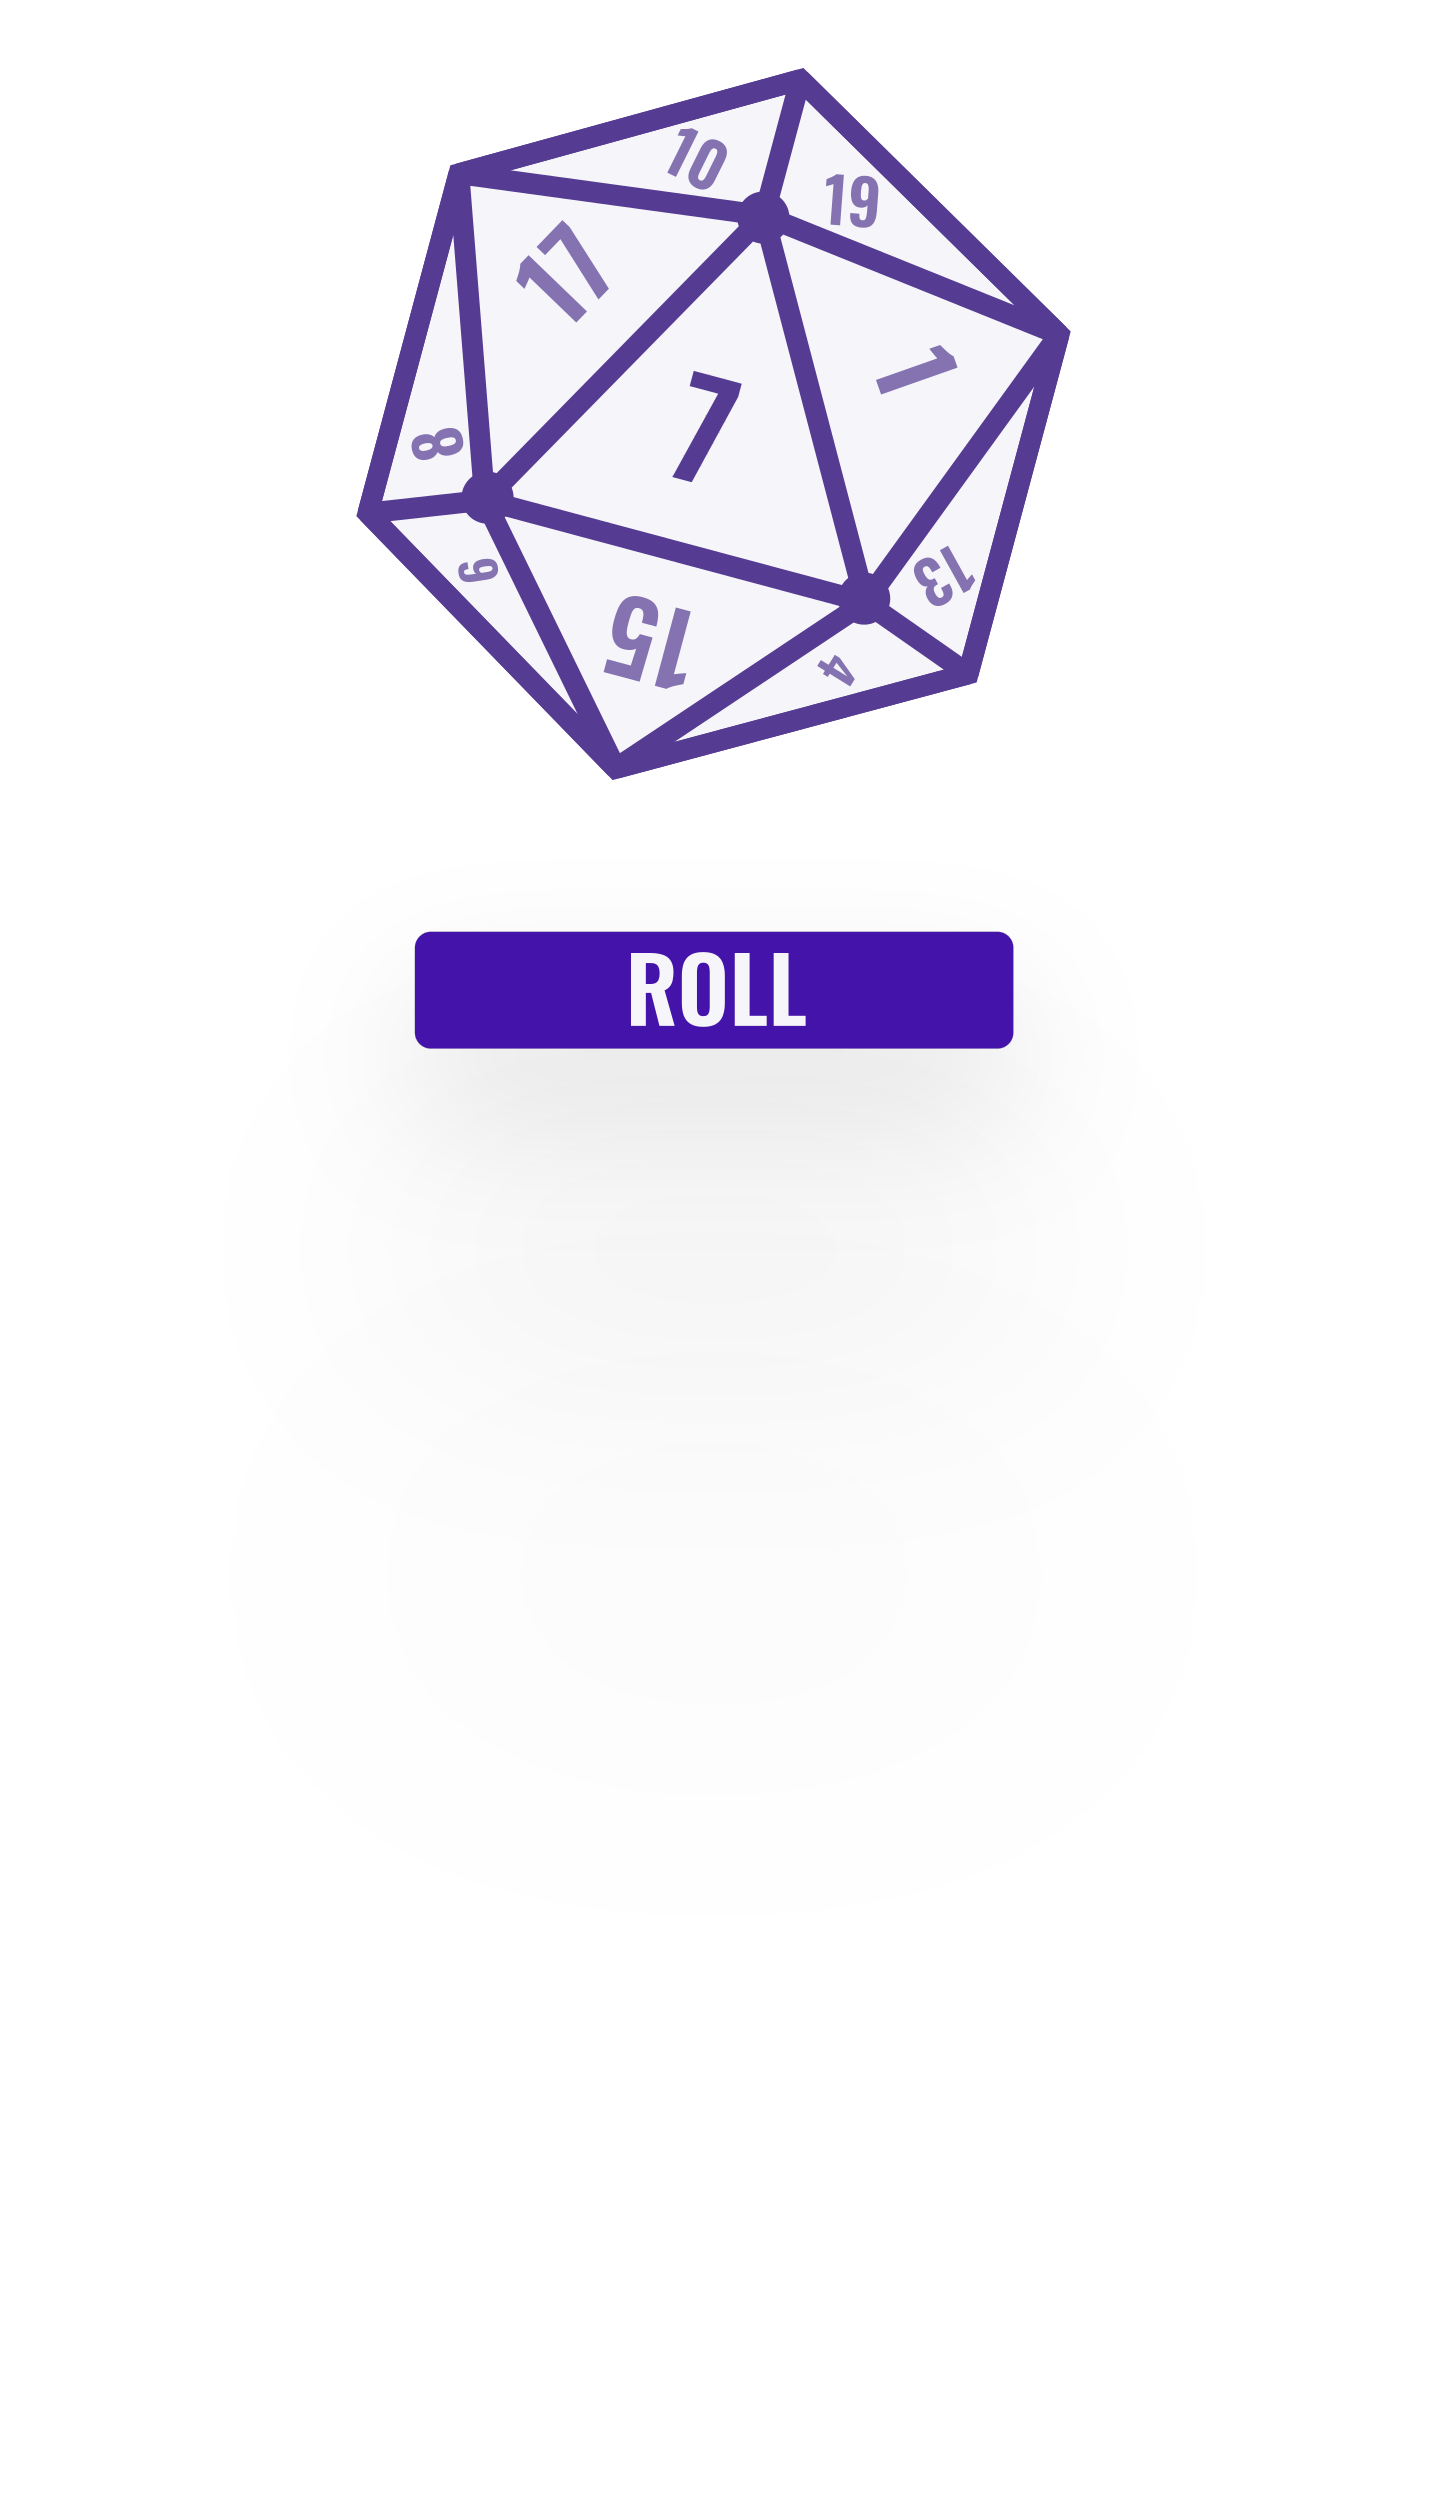
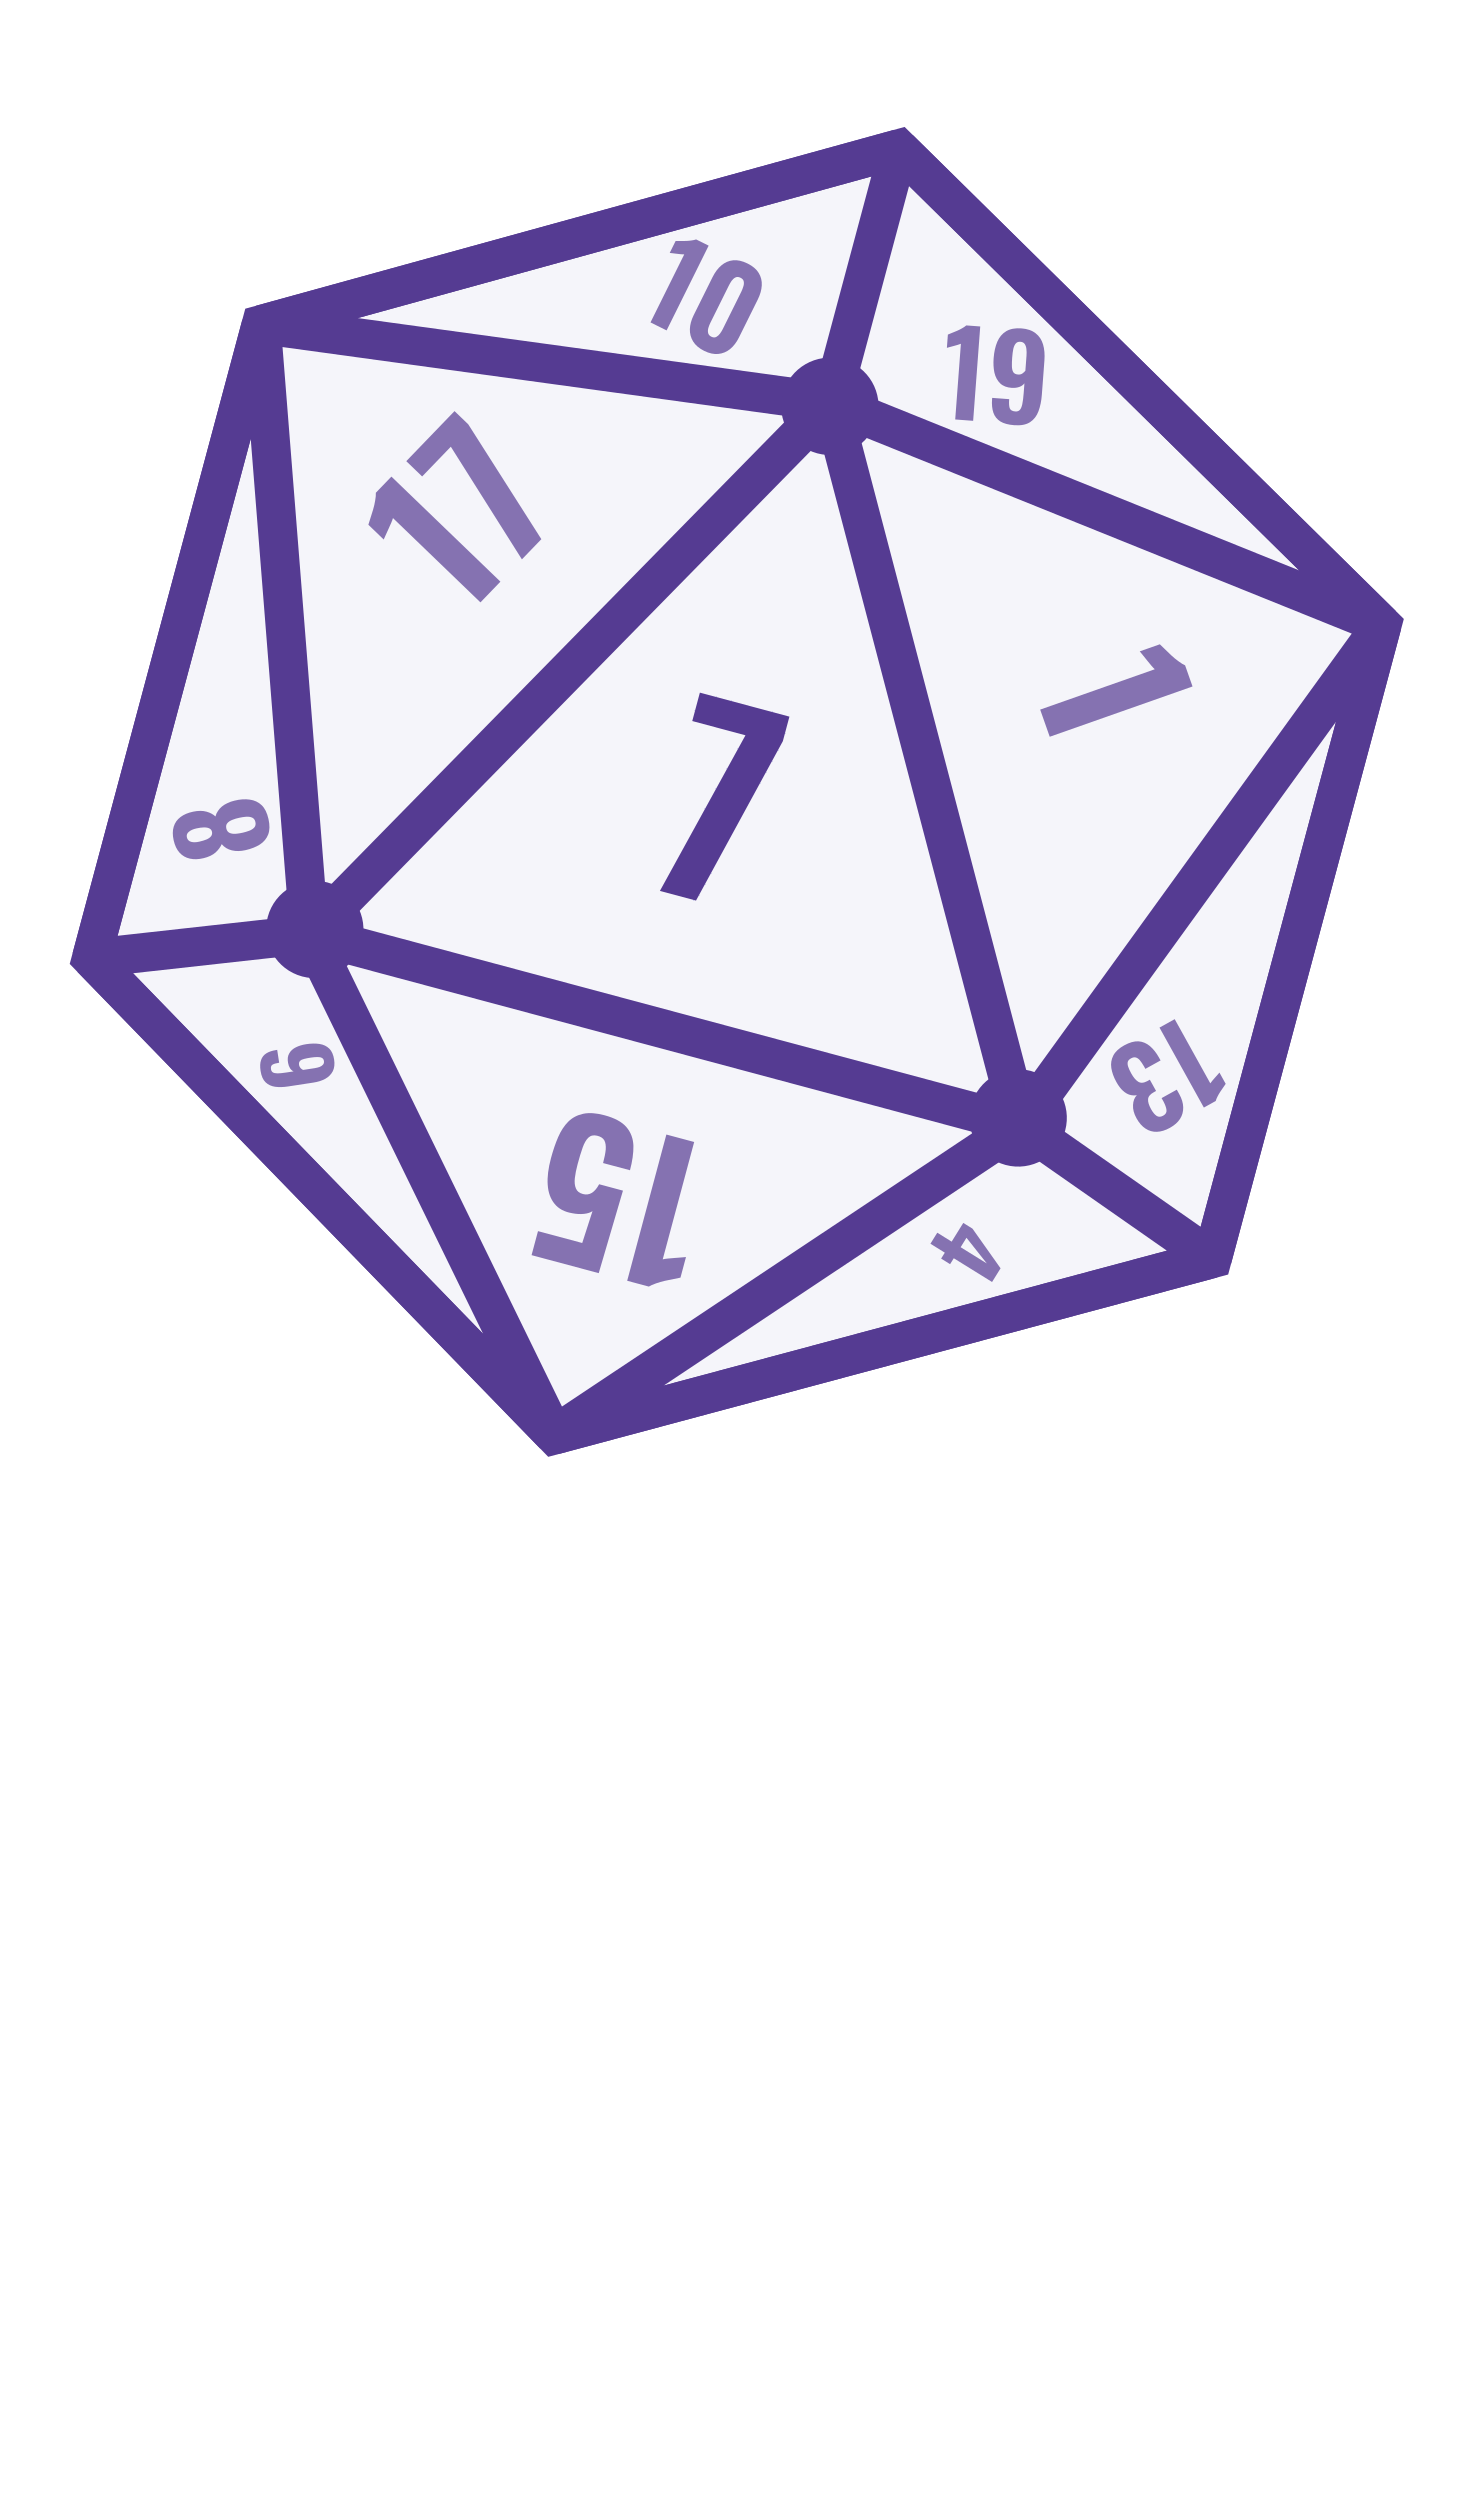
- <svg xmlns="http://www.w3.org/2000/svg" width="685" height="1199" viewBox="0 0 685 1199" fill="none">
-   <path d="M507.922 160.459L383.843 38.179L220.077 83.331L176.466 246.09L295.327 368.525L464.311 323.218L507.922 160.459Z" fill="#F5F5FA" stroke="#553B92" stroke-width="10" />
-   <path d="M366.373 103.379L415.042 288.793M366.373 103.379L507.922 160.459M366.373 103.379L383.843 38.179M366.373 103.379L220.077 83.331M366.373 103.379L232.482 239.876M415.042 288.793L507.922 160.459M415.042 288.793L232.482 239.876M415.042 288.793L295.327 368.525M415.042 288.793L464.311 323.218M507.922 160.459L383.843 38.179M507.922 160.459L464.311 323.218M383.843 38.179L220.077 83.331M464.311 323.218L295.327 368.525M295.327 368.525L176.466 246.09M295.327 368.525L232.482 239.876M176.466 246.09L220.077 83.331M176.466 246.09L232.482 239.876M220.077 83.331L232.482 239.876" stroke="#553B92" stroke-width="10" />
-   <circle cx="366.114" cy="104.344" r="9.5" transform="rotate(15 366.114 104.344)" stroke="#553B92" stroke-width="6" />
-   <circle cx="414.465" cy="287.087" r="9.5" transform="rotate(15 414.465 287.087)" stroke="#553B92" stroke-width="6" />
-   <circle cx="233.837" cy="238.684" r="9.5" transform="rotate(15 233.837 238.684)" stroke="#553B92" stroke-width="6" />
+ <svg xmlns="http://www.w3.org/2000/svg" width="378" height="642" viewBox="0 0 378 642" fill="none">
+   <path d="M354.922 160.459L230.843 38.179L67.076 83.331L23.465 246.09L142.327 368.525L311.311 323.218L354.922 160.459Z" fill="#F5F5FA" stroke="#553B92" stroke-width="10" />
+   <path d="M213.373 103.379L262.042 288.793M213.373 103.379L354.922 160.459M213.373 103.379L230.843 38.179M213.373 103.379L67.076 83.331M213.373 103.379L79.482 239.876M262.042 288.793L354.922 160.459M262.042 288.793L79.482 239.876M262.042 288.793L142.327 368.525M262.042 288.793L311.311 323.218M354.922 160.459L230.843 38.179M354.922 160.459L311.311 323.218M230.843 38.179L67.076 83.331M311.311 323.218L142.327 368.525M142.327 368.525L23.465 246.09M142.327 368.525L79.482 239.876M23.465 246.09L67.076 83.331M23.465 246.09L79.482 239.876M67.076 83.331L79.482 239.876" stroke="#553B92" stroke-width="10" />
+   <circle cx="213.114" cy="104.344" r="9.5" transform="rotate(15 213.114 104.344)" stroke="#553B92" stroke-width="6" />
+   <circle cx="261.465" cy="287.087" r="9.5" transform="rotate(15 261.465 287.087)" stroke="#553B92" stroke-width="6" />
+   <circle cx="80.837" cy="238.684" r="9.5" transform="rotate(15 80.8369 238.684)" stroke="#553B92" stroke-width="6" />
  <g filter="url(#filter0_d_17_512)">
-     <path d="M322.463 228.787L344.435 188.824L330.773 185.163L332.728 177.869L355.724 184.031L354.035 190.336L331.736 231.272L322.463 228.787Z" fill="#553B92" />
+     <path d="M169.463 228.787L191.435 188.824L177.773 185.163L179.728 177.869L202.724 184.031L201.035 190.336L178.736 231.272L169.463 228.787Z" fill="#553B92" />
  </g>
  <g opacity="0.7">
-     <path d="M221.947 210.314C222.299 211.874 222.279 213.191 221.885 214.264C221.473 215.341 220.756 216.21 219.737 216.871C218.713 217.512 217.489 217.994 216.065 218.315C215.421 218.46 214.803 218.538 214.211 218.549C213.618 218.56 213.062 218.501 212.541 218.372C212.02 218.244 211.546 218.054 211.12 217.801C210.67 217.534 210.275 217.192 209.936 216.777C209.613 217.526 209.087 218.24 208.358 218.917C207.605 219.579 206.578 220.067 205.275 220.382C203.972 220.696 202.802 220.735 201.764 220.497C200.707 220.264 199.823 219.757 199.114 218.974C198.404 218.191 197.899 217.136 197.6 215.809C197.296 214.463 197.298 213.294 197.608 212.301C197.912 211.29 198.494 210.461 199.353 209.816C200.193 209.176 201.268 208.717 202.58 208.442C203.911 208.162 205.058 208.159 206.022 208.434C206.963 208.693 207.732 209.104 208.33 209.666C208.459 209.145 208.671 208.677 208.967 208.261C209.239 207.831 209.582 207.446 209.998 207.106C210.413 206.766 210.89 206.474 211.43 206.229C211.965 205.965 212.554 205.76 213.198 205.615C214.613 205.254 215.925 205.163 217.134 205.341C218.339 205.5 219.359 205.977 220.194 206.773C221.006 207.553 221.59 208.733 221.947 210.314ZM218.582 211.073C218.454 210.507 218.164 210.132 217.713 209.947C217.261 209.762 216.743 209.694 216.16 209.744C215.576 209.794 215.021 209.878 214.495 209.997C213.866 210.118 213.27 210.294 212.707 210.523C212.139 210.733 211.701 211.017 211.392 211.374C211.083 211.73 210.992 212.192 211.12 212.758C211.243 213.304 211.523 213.681 211.96 213.89C212.392 214.08 212.912 214.157 213.519 214.123C214.102 214.073 214.716 213.976 215.36 213.83C215.887 213.711 216.434 213.547 217.001 213.337C217.55 213.131 217.988 212.847 218.316 212.486C218.621 212.11 218.71 211.639 218.582 211.073ZM207.432 213.59C207.344 213.2 207.127 212.921 206.782 212.752C206.432 212.565 205.971 212.474 205.398 212.481C204.825 212.487 204.168 212.574 203.427 212.741C202.588 212.93 201.946 213.219 201.5 213.606C201.031 213.979 200.862 214.458 200.994 215.043C201.126 215.628 201.489 216.008 202.082 216.182C202.651 216.34 203.345 216.327 204.164 216.142C204.905 215.975 205.548 215.778 206.092 215.553C206.612 215.313 206.989 215.033 207.225 214.713C207.456 214.374 207.525 214 207.432 213.59Z" fill="#553B92" />
+     <path d="M68.947 210.314C69.299 211.874 69.279 213.191 68.885 214.264C68.473 215.341 67.756 216.21 66.737 216.871C65.713 217.512 64.489 217.994 63.065 218.315C62.421 218.46 61.803 218.538 61.211 218.549C60.618 218.56 60.062 218.501 59.541 218.372C59.02 218.244 58.546 218.054 58.12 217.801C57.67 217.534 57.275 217.192 56.935 216.777C56.613 217.526 56.087 218.24 55.358 218.917C54.605 219.579 53.578 220.067 52.275 220.382C50.972 220.696 49.802 220.735 48.764 220.497C47.707 220.264 46.823 219.757 46.114 218.974C45.404 218.191 44.899 217.136 44.6 215.809C44.296 214.463 44.298 213.294 44.608 212.301C44.912 211.29 45.494 210.461 46.353 209.816C47.193 209.176 48.268 208.717 49.58 208.442C50.911 208.162 52.058 208.159 53.023 208.434C53.963 208.693 54.732 209.104 55.33 209.666C55.459 209.145 55.671 208.677 55.967 208.261C56.239 207.831 56.582 207.446 56.998 207.106C57.413 206.766 57.89 206.474 58.43 206.229C58.965 205.965 59.554 205.76 60.198 205.615C61.613 205.254 62.925 205.163 64.134 205.341C65.339 205.5 66.359 205.977 67.195 206.773C68.006 207.553 68.591 208.733 68.947 210.314ZM65.582 211.073C65.454 210.507 65.164 210.132 64.713 209.947C64.261 209.762 63.743 209.694 63.16 209.744C62.576 209.794 62.021 209.878 61.495 209.997C60.866 210.118 60.27 210.294 59.707 210.523C59.139 210.733 58.701 211.017 58.392 211.374C58.083 211.73 57.992 212.192 58.12 212.758C58.243 213.304 58.523 213.681 58.96 213.89C59.392 214.08 59.912 214.157 60.519 214.123C61.102 214.073 61.716 213.976 62.36 213.83C62.887 213.711 63.434 213.547 64.001 213.337C64.55 213.131 64.988 212.847 65.317 212.486C65.621 212.11 65.71 211.639 65.582 211.073ZM54.432 213.59C54.344 213.2 54.127 212.921 53.782 212.752C53.432 212.565 52.971 212.474 52.398 212.481C51.825 212.487 51.169 212.574 50.427 212.741C49.588 212.93 48.946 213.219 48.5 213.606C48.031 213.979 47.862 214.458 47.994 215.043C48.126 215.628 48.489 216.008 49.082 216.182C49.651 216.34 50.345 216.327 51.164 216.142C51.905 215.975 52.548 215.778 53.092 215.553C53.612 215.313 53.989 215.033 54.225 214.713C54.456 214.374 54.525 214 54.432 213.59Z" fill="#553B92" />
  </g>
  <g opacity="0.7">
-     <path d="M331.265 293.262L323.189 323.399C323.509 323.319 323.941 323.252 324.485 323.199C324.99 323.169 325.55 323.12 326.164 323.053C326.77 323.017 327.345 322.972 327.89 322.919C328.426 322.897 328.849 322.861 329.161 322.812L327.744 328.098C327.324 328.184 326.763 328.299 326.062 328.442C325.33 328.577 324.559 328.735 323.749 328.915C322.938 329.096 322.166 329.32 321.432 329.587C320.667 329.846 320.065 330.115 319.625 330.395L314.062 328.904L324.124 291.349L331.265 293.262ZM308.226 286.393C310.854 287.097 312.734 288.114 313.868 289.445C315.003 290.776 315.601 292.378 315.662 294.249C315.693 296.113 315.398 298.204 314.777 300.522L307.868 298.671C308.233 297.311 308.462 296.146 308.556 295.178C308.619 294.201 308.496 293.422 308.188 292.843C307.848 292.255 307.226 291.856 306.321 291.647C305.417 291.438 304.677 291.604 304.101 292.145C303.525 292.687 303.029 293.548 302.614 294.728C302.198 295.909 301.771 297.318 301.332 298.957C300.975 300.286 300.738 301.481 300.619 302.542C300.5 303.604 300.594 304.49 300.9 305.202C301.176 305.905 301.777 306.381 302.704 306.629C303.539 306.853 304.313 306.746 305.027 306.308C305.71 305.861 306.32 305.13 306.857 304.114L312.977 305.754L306.752 326.945L289.505 322.324L291.157 316.157L302.516 319.201L305.157 311.014C304.662 311.378 303.936 311.614 302.98 311.722C301.992 311.822 300.98 311.766 299.944 311.555C297.947 311.218 296.439 310.417 295.42 309.15C294.37 307.875 293.781 306.243 293.651 304.253C293.513 302.295 293.792 300.017 294.488 297.421C295.018 295.443 295.634 293.637 296.337 292.003C297.032 290.4 297.9 289.076 298.942 288.03C299.976 287.015 301.249 286.346 302.76 286.022C304.271 285.698 306.093 285.822 308.226 286.393Z" fill="#553B92" />
+     <path d="M178.265 293.262L170.189 323.399C170.509 323.319 170.941 323.252 171.485 323.199C171.99 323.169 172.55 323.12 173.164 323.053C173.77 323.017 174.345 322.972 174.89 322.919C175.426 322.897 175.849 322.861 176.161 322.812L174.744 328.098C174.324 328.184 173.763 328.299 173.062 328.442C172.33 328.577 171.559 328.735 170.749 328.915C169.938 329.096 169.166 329.32 168.432 329.587C167.667 329.846 167.065 330.115 166.625 330.395L161.062 328.904L171.124 291.349L178.265 293.262ZM155.226 286.393C157.854 287.097 159.734 288.114 160.868 289.445C162.003 290.776 162.601 292.378 162.662 294.249C162.693 296.113 162.398 298.204 161.777 300.522L154.868 298.671C155.233 297.311 155.462 296.146 155.556 295.178C155.619 294.201 155.496 293.422 155.188 292.843C154.848 292.255 154.226 291.856 153.321 291.647C152.417 291.438 151.677 291.604 151.101 292.145C150.525 292.687 150.029 293.548 149.614 294.728C149.198 295.909 148.771 297.318 148.332 298.957C147.975 300.286 147.738 301.481 147.619 302.542C147.5 303.604 147.594 304.49 147.9 305.202C148.176 305.905 148.777 306.381 149.704 306.629C150.539 306.853 151.313 306.746 152.027 306.308C152.71 305.861 153.32 305.13 153.857 304.114L159.977 305.754L153.752 326.945L136.505 322.324L138.157 316.157L149.516 319.201L152.157 311.014C151.662 311.378 150.936 311.614 149.98 311.722C148.992 311.822 147.98 311.766 146.944 311.555C144.947 311.218 143.439 310.417 142.42 309.15C141.37 307.875 140.781 306.243 140.651 304.253C140.513 302.295 140.792 300.017 141.488 297.421C142.018 295.443 142.634 293.637 143.337 292.003C144.032 290.4 144.9 289.076 145.942 288.03C146.976 287.015 148.249 286.346 149.76 286.022C151.271 285.698 153.093 285.822 155.226 286.393Z" fill="#553B92" />
  </g>
  <g opacity="0.7">
-     <path d="M420.115 182.228L449.544 171.865C449.297 171.646 448.998 171.328 448.647 170.908C448.337 170.509 447.98 170.075 447.578 169.606C447.205 169.126 446.844 168.677 446.492 168.258C446.171 167.828 445.903 167.498 445.686 167.269L450.848 165.452C451.156 165.75 451.568 166.148 452.082 166.645C452.607 167.173 453.173 167.72 453.78 168.287C454.387 168.853 455.007 169.364 455.643 169.819C456.288 170.304 456.851 170.649 457.33 170.853L459.243 176.286L422.571 189.201L420.115 182.228Z" fill="#553B92" />
+     <path d="M267.115 182.228L296.544 171.865C296.297 171.646 295.998 171.328 295.647 170.908C295.337 170.509 294.98 170.075 294.578 169.606C294.205 169.126 293.844 168.677 293.492 168.258C293.171 167.828 292.903 167.498 292.686 167.269L297.848 165.452C298.156 165.75 298.568 166.148 299.082 166.645C299.607 167.173 300.173 167.72 300.78 168.287C301.387 168.853 302.007 169.364 302.643 169.819C303.288 170.304 303.851 170.649 304.33 170.853L306.243 176.286L269.571 189.201L267.115 182.228Z" fill="#553B92" />
  </g>
  <g opacity="0.7">
-     <path d="M454.662 261.719L463.807 278.202C463.912 278.034 464.072 277.823 464.286 277.572C464.492 277.347 464.715 277.09 464.954 276.803C465.202 276.533 465.433 276.272 465.647 276.021C465.871 275.786 466.04 275.593 466.154 275.441L467.758 278.332C467.612 278.546 467.416 278.831 467.172 279.188C466.911 279.554 466.642 279.946 466.366 280.364C466.089 280.783 465.848 281.204 465.641 281.629C465.417 282.062 465.269 282.432 465.195 282.738L462.152 284.426L450.757 263.886L454.662 261.719ZM441.668 268.464C443.037 267.704 444.268 267.353 445.361 267.41C446.446 267.493 447.424 267.901 448.295 268.634C449.176 269.384 449.953 270.367 450.629 271.584L451.037 272.32L447.131 274.486C447.113 274.452 447.061 274.359 446.977 274.207C446.902 274.072 446.827 273.937 446.751 273.802C446.369 273.152 446.013 272.63 445.685 272.238C445.349 271.871 445.002 271.644 444.643 271.555C444.285 271.467 443.885 271.545 443.446 271.788C442.989 272.042 442.712 272.339 442.614 272.681C442.526 273.039 442.561 273.462 442.721 273.948C442.88 274.435 443.138 274.999 443.494 275.642C444.066 276.673 444.659 277.383 445.273 277.772C445.896 278.178 446.669 278.136 447.591 277.647C447.608 277.638 447.693 277.591 447.845 277.506C447.997 277.422 448.141 277.342 448.276 277.267L449.88 280.158C449.778 280.214 449.677 280.271 449.576 280.327C449.457 280.392 449.356 280.449 449.271 280.496C448.358 281.002 447.877 281.59 447.828 282.258C447.762 282.936 448.02 283.799 448.601 284.847C449.051 285.659 449.521 286.227 450.011 286.552C450.501 286.877 451.067 286.862 451.71 286.505C452.352 286.149 452.634 285.661 452.556 285.041C452.477 284.421 452.226 283.709 451.802 282.905C451.727 282.77 451.643 282.618 451.549 282.449C451.464 282.297 451.38 282.145 451.296 281.993L455.201 279.826L455.82 280.942C456.486 282.142 456.829 283.278 456.849 284.351C456.878 285.44 456.609 286.429 456.041 287.319C455.474 288.209 454.607 288.977 453.44 289.624C452.274 290.272 451.159 290.614 450.096 290.65C449.033 290.687 448.065 290.417 447.193 289.84C446.303 289.273 445.525 288.389 444.859 287.188C444.193 285.988 443.893 284.85 443.96 283.774C444.009 282.707 444.336 281.863 444.941 281.239C444.341 281.352 443.738 281.321 443.133 281.148C442.529 280.975 441.934 280.62 441.348 280.082C440.772 279.562 440.216 278.82 439.682 277.856C438.997 276.622 438.565 275.425 438.386 274.264C438.215 273.12 438.386 272.053 438.897 271.062C439.409 270.071 440.332 269.205 441.668 268.464Z" fill="#553B92" />
+     <path d="M301.662 261.719L310.807 278.202C310.912 278.034 311.072 277.823 311.286 277.572C311.492 277.347 311.715 277.09 311.954 276.803C312.202 276.533 312.433 276.272 312.647 276.021C312.871 275.786 313.04 275.593 313.154 275.441L314.758 278.332C314.612 278.546 314.416 278.831 314.172 279.188C313.911 279.554 313.642 279.946 313.366 280.364C313.089 280.783 312.848 281.204 312.641 281.629C312.417 282.062 312.269 282.432 312.195 282.738L309.152 284.426L297.757 263.886L301.662 261.719ZM288.668 268.464C290.037 267.704 291.268 267.353 292.361 267.41C293.446 267.493 294.424 267.901 295.295 268.634C296.176 269.384 296.953 270.367 297.629 271.584L298.037 272.32L294.131 274.486C294.113 274.452 294.061 274.359 293.977 274.207C293.902 274.072 293.827 273.937 293.751 273.802C293.369 273.152 293.013 272.63 292.685 272.238C292.349 271.871 292.002 271.644 291.643 271.555C291.285 271.467 290.885 271.545 290.446 271.788C289.989 272.042 289.712 272.339 289.614 272.681C289.526 273.039 289.561 273.462 289.721 273.948C289.88 274.435 290.138 274.999 290.494 275.642C291.066 276.673 291.659 277.383 292.273 277.772C292.896 278.178 293.669 278.136 294.591 277.647C294.608 277.638 294.693 277.591 294.845 277.506C294.997 277.422 295.141 277.342 295.276 277.267L296.88 280.158C296.778 280.214 296.677 280.271 296.576 280.327C296.457 280.392 296.356 280.449 296.271 280.496C295.358 281.002 294.877 281.59 294.828 282.258C294.762 282.936 295.02 283.799 295.601 284.847C296.051 285.659 296.521 286.227 297.011 286.552C297.501 286.877 298.067 286.862 298.71 286.505C299.352 286.149 299.634 285.661 299.556 285.041C299.477 284.421 299.226 283.709 298.802 282.905C298.727 282.77 298.643 282.618 298.549 282.449C298.464 282.297 298.38 282.145 298.296 281.993L302.201 279.826L302.82 280.942C303.486 282.142 303.829 283.278 303.849 284.351C303.878 285.44 303.609 286.429 303.041 287.319C302.474 288.209 301.607 288.977 300.44 289.624C299.274 290.272 298.159 290.614 297.096 290.65C296.033 290.687 295.065 290.417 294.193 289.84C293.303 289.273 292.525 288.389 291.859 287.188C291.193 285.988 290.893 284.85 290.96 283.774C291.009 282.707 291.336 281.863 291.941 281.239C291.341 281.352 290.738 281.321 290.133 281.148C289.529 280.975 288.934 280.62 288.348 280.082C287.772 279.562 287.216 278.82 286.682 277.856C285.997 276.622 285.565 275.425 285.386 274.264C285.215 273.12 285.386 272.053 285.897 271.062C286.409 270.071 287.332 269.205 288.668 268.464Z" fill="#553B92" />
  </g>
  <g opacity="0.7">
-     <path d="M393.692 316.559L397.385 318.852L400.369 314.045L402.733 315.512L409.945 325.701L407.761 329.218L397.932 323.117L396.986 324.641L394.68 323.209L395.626 321.685L391.933 319.393L393.692 316.559ZM401.195 317.86L399.691 320.283L406.413 324.456L401.195 317.86Z" fill="#553B92" />
+     <path d="M240.692 316.559L244.385 318.852L247.369 314.045L249.733 315.512L256.945 325.701L254.761 329.218L244.932 323.117L243.986 324.641L241.68 323.209L242.626 321.685L238.933 319.393L240.692 316.559ZM248.195 317.86L246.691 320.283L253.413 324.456L248.195 317.86Z" fill="#553B92" />
  </g>
  <g opacity="0.7">
-     <path d="M238.804 272.098C238.982 273.265 238.87 274.26 238.469 275.081C238.049 275.89 237.412 276.538 236.556 277.026C235.697 277.498 234.684 277.824 233.517 278.002L226.969 279.004C225.772 279.187 224.675 279.215 223.678 279.088C222.679 278.946 221.853 278.561 221.198 277.932C220.543 277.303 220.115 276.329 219.914 275.01C219.74 273.873 219.784 272.944 220.046 272.221C220.29 271.486 220.738 270.913 221.388 270.503C222.039 270.094 222.872 269.811 223.888 269.656C223.933 269.649 223.987 269.641 224.047 269.632C224.09 269.609 224.135 269.595 224.18 269.588L224.688 272.907C223.915 273.026 223.35 273.189 222.995 273.399C222.639 273.608 222.505 274.001 222.593 274.577C222.649 274.941 222.806 275.212 223.066 275.389C223.324 275.551 223.732 275.636 224.292 275.644C224.834 275.638 225.575 275.564 226.514 275.42L228.402 275.132C228.038 274.985 227.734 274.722 227.489 274.34C227.243 273.944 227.07 273.474 226.971 272.93C226.793 271.965 226.894 271.158 227.276 270.511C227.64 269.85 228.212 269.328 228.991 268.945C229.755 268.565 230.645 268.297 231.66 268.142C232.903 267.952 234.033 267.934 235.049 268.089C236.066 268.244 236.902 268.643 237.559 269.287C238.199 269.918 238.614 270.855 238.804 272.098ZM236.182 272.453C236.124 272.074 235.952 271.813 235.667 271.671C235.379 271.513 234.996 271.44 234.516 271.451C234.035 271.447 233.461 271.496 232.794 271.598C232.157 271.695 231.608 271.803 231.145 271.92C230.664 272.024 230.303 272.196 230.06 272.435C229.817 272.674 229.731 273.02 229.8 273.475C229.833 273.687 229.909 273.885 230.031 274.068C230.134 274.238 230.265 274.381 230.422 274.497C230.564 274.615 230.709 274.701 230.857 274.756L233.79 274.308C234.245 274.238 234.671 274.134 235.068 273.996C235.449 273.845 235.744 273.644 235.954 273.395C236.164 273.146 236.24 272.832 236.182 272.453Z" fill="#553B92" />
+     <path d="M85.804 272.098C85.982 273.265 85.87 274.26 85.469 275.081C85.049 275.89 84.412 276.538 83.556 277.026C82.697 277.498 81.684 277.824 80.517 278.002L73.969 279.004C72.772 279.187 71.675 279.215 70.678 279.088C69.679 278.946 68.853 278.561 68.198 277.932C67.543 277.303 67.115 276.329 66.914 275.01C66.74 273.873 66.784 272.944 67.046 272.221C67.29 271.486 67.737 270.913 68.388 270.503C69.039 270.094 69.873 269.811 70.888 269.656C70.933 269.649 70.987 269.641 71.047 269.632C71.09 269.609 71.135 269.595 71.18 269.588L71.688 272.907C70.915 273.026 70.35 273.189 69.995 273.399C69.639 273.608 69.505 274.001 69.593 274.577C69.649 274.941 69.806 275.212 70.066 275.389C70.324 275.551 70.732 275.636 71.292 275.644C71.834 275.638 72.575 275.564 73.514 275.42L75.401 275.132C75.038 274.985 74.734 274.722 74.49 274.34C74.243 273.944 74.07 273.474 73.971 272.93C73.793 271.965 73.894 271.158 74.276 270.511C74.64 269.85 75.212 269.328 75.991 268.945C76.755 268.565 77.645 268.297 78.66 268.142C79.903 267.952 81.033 267.934 82.049 268.089C83.066 268.244 83.902 268.643 84.559 269.287C85.199 269.918 85.614 270.855 85.804 272.098ZM83.182 272.453C83.124 272.074 82.952 271.813 82.667 271.671C82.379 271.513 81.996 271.44 81.516 271.451C81.035 271.447 80.461 271.496 79.794 271.598C79.157 271.695 78.608 271.803 78.145 271.92C77.664 272.024 77.303 272.196 77.06 272.435C76.817 272.674 76.731 273.02 76.8 273.475C76.833 273.687 76.909 273.885 77.031 274.068C77.134 274.238 77.264 274.381 77.422 274.497C77.564 274.615 77.709 274.701 77.857 274.756L80.79 274.308C81.245 274.238 81.671 274.134 82.069 273.996C82.449 273.845 82.744 273.644 82.954 273.395C83.164 273.146 83.24 272.832 83.182 272.453Z" fill="#553B92" />
  </g>
  <g opacity="0.7">
-     <path d="M398.298 107.721L399.758 88.276C399.571 88.362 399.314 88.453 398.986 88.549C398.679 88.626 398.341 88.721 397.971 88.834C397.603 88.926 397.255 89.02 396.927 89.116C396.601 89.192 396.345 89.263 396.159 89.329L396.415 85.919C396.664 85.817 396.995 85.682 397.409 85.512C397.842 85.344 398.298 85.158 398.774 84.953C399.251 84.748 399.699 84.521 400.119 84.272C400.559 84.024 400.897 83.788 401.135 83.566L404.725 83.835L402.905 108.067L398.298 107.721ZM413.43 109.188C411.934 109.076 410.755 108.757 409.892 108.231C409.03 107.685 408.434 106.938 408.104 105.991C407.776 105.023 407.662 103.872 407.762 102.535C407.767 102.475 407.771 102.416 407.776 102.356C407.78 102.296 407.785 102.236 407.789 102.176L412.157 102.504C412.081 103.521 412.123 104.287 412.285 104.8C412.467 105.315 412.947 105.602 413.725 105.661C414.204 105.697 414.584 105.575 414.866 105.295C415.147 105.015 415.365 104.52 415.519 103.81C415.672 103.099 415.795 102.136 415.886 100.919L416.073 98.436C415.76 98.854 415.326 99.162 414.77 99.361C414.213 99.56 413.585 99.643 412.886 99.611C411.588 99.533 410.574 99.146 409.844 98.45C409.116 97.733 408.623 96.814 408.366 95.691C408.13 94.57 408.062 93.342 408.162 92.006C408.286 90.35 408.603 88.93 409.114 87.745C409.624 86.56 410.383 85.664 411.391 85.058C412.419 84.453 413.721 84.21 415.297 84.328C416.833 84.444 418.054 84.866 418.962 85.597C419.872 86.307 420.502 87.257 420.854 88.446C421.206 89.636 421.324 91.008 421.207 92.564L420.544 101.389C420.426 102.965 420.14 104.367 419.686 105.597C419.233 106.826 418.511 107.765 417.519 108.413C416.528 109.06 415.165 109.319 413.43 109.188ZM414.437 96.177C414.896 96.212 415.274 96.12 415.571 95.901C415.89 95.665 416.138 95.433 416.315 95.205L416.605 91.346C416.651 90.728 416.644 90.156 416.583 89.63C416.523 89.104 416.375 88.671 416.139 88.333C415.904 87.994 415.537 87.806 415.039 87.769C414.54 87.731 414.148 87.872 413.864 88.192C413.579 88.511 413.363 88.977 413.217 89.588C413.091 90.2 412.995 90.945 412.929 91.822C412.868 92.64 412.843 93.37 412.855 94.013C412.867 94.655 412.979 95.165 413.191 95.542C413.423 95.921 413.839 96.132 414.437 96.177Z" fill="#553B92" />
+     <path d="M245.298 107.721L246.758 88.276C246.571 88.362 246.314 88.453 245.986 88.549C245.679 88.626 245.341 88.721 244.971 88.834C244.603 88.926 244.255 89.02 243.927 89.116C243.601 89.192 243.345 89.263 243.159 89.329L243.415 85.919C243.664 85.817 243.995 85.682 244.409 85.512C244.842 85.344 245.298 85.158 245.774 84.953C246.251 84.748 246.699 84.521 247.119 84.272C247.559 84.024 247.897 83.788 248.135 83.566L251.725 83.835L249.905 108.067L245.298 107.721ZM260.43 109.188C258.934 109.076 257.755 108.757 256.892 108.231C256.03 107.685 255.434 106.938 255.104 105.991C254.776 105.023 254.662 103.872 254.762 102.535C254.767 102.475 254.771 102.416 254.776 102.356C254.78 102.296 254.785 102.236 254.789 102.176L259.157 102.504C259.081 103.521 259.123 104.287 259.285 104.8C259.467 105.315 259.947 105.602 260.725 105.661C261.204 105.697 261.584 105.575 261.866 105.295C262.147 105.015 262.365 104.52 262.519 103.81C262.672 103.099 262.795 102.136 262.886 100.919L263.073 98.436C262.76 98.854 262.326 99.162 261.77 99.361C261.213 99.56 260.585 99.643 259.886 99.611C258.588 99.533 257.574 99.146 256.844 98.45C256.116 97.733 255.623 96.814 255.366 95.691C255.13 94.57 255.062 93.342 255.162 92.006C255.286 90.35 255.603 88.93 256.114 87.745C256.624 86.56 257.383 85.664 258.391 85.058C259.419 84.453 260.721 84.21 262.297 84.328C263.833 84.444 265.054 84.866 265.962 85.597C266.872 86.307 267.502 87.257 267.854 88.446C268.206 89.636 268.324 91.008 268.207 92.564L267.544 101.389C267.426 102.965 267.14 104.367 266.686 105.597C266.233 106.826 265.511 107.765 264.519 108.413C263.528 109.06 262.165 109.319 260.43 109.188ZM261.437 96.177C261.896 96.212 262.274 96.12 262.571 95.901C262.89 95.665 263.138 95.433 263.315 95.205L263.605 91.346C263.651 90.728 263.644 90.156 263.583 89.63C263.523 89.104 263.375 88.671 263.139 88.333C262.904 87.994 262.537 87.806 262.039 87.769C261.54 87.731 261.148 87.872 260.864 88.192C260.579 88.511 260.363 88.977 260.217 89.588C260.091 90.2 259.995 90.945 259.929 91.822C259.868 92.64 259.843 93.37 259.855 94.013C259.867 94.655 259.979 95.165 260.191 95.542C260.423 95.921 260.839 96.132 261.437 96.177Z" fill="#553B92" />
  </g>
  <g opacity="0.7">
-     <path d="M276.378 154.692L253.913 133.041C253.828 133.359 253.677 133.769 253.46 134.271C253.242 134.728 253.014 135.241 252.776 135.812C252.514 136.36 252.275 136.885 252.058 137.386C251.818 137.866 251.644 138.254 251.536 138.55L247.596 134.753C247.724 134.343 247.895 133.797 248.109 133.114C248.345 132.408 248.58 131.657 248.814 130.861C249.048 130.064 249.226 129.28 249.348 128.508C249.492 127.714 249.547 127.056 249.515 126.536L253.512 122.389L281.507 149.369L276.378 154.692ZM287.025 143.644L268.771 114.719L261.409 122.357L257.331 118.427L269.722 105.569L273.247 108.967L292.021 138.46L287.025 143.644Z" fill="#553B92" />
+     <path d="M123.378 154.692L100.913 133.041C100.828 133.359 100.677 133.769 100.46 134.271C100.242 134.728 100.014 135.241 99.775 135.812C99.514 136.36 99.275 136.885 99.058 137.386C98.818 137.866 98.644 138.254 98.536 138.55L94.596 134.753C94.724 134.343 94.895 133.797 95.109 133.114C95.345 132.408 95.58 131.657 95.814 130.861C96.048 130.064 96.226 129.28 96.348 128.508C96.492 127.714 96.547 127.056 96.515 126.536L100.512 122.389L128.507 149.369L123.378 154.692ZM134.025 143.644L115.771 114.719L108.409 122.357L104.331 118.427L116.722 105.569L120.247 108.967L139.021 138.46L134.025 143.644Z" fill="#553B92" />
  </g>
  <g opacity="0.7">
-     <path d="M320.045 82.797L328.711 65.329C328.506 65.338 328.233 65.326 327.893 65.291C327.58 65.247 327.231 65.208 326.846 65.173C326.47 65.121 326.112 65.077 325.772 65.043C325.441 64.99 325.177 64.959 324.98 64.951L326.5 61.887C326.769 61.886 327.126 61.885 327.574 61.884C328.039 61.892 328.531 61.89 329.049 61.88C329.568 61.869 330.069 61.827 330.552 61.754C331.052 61.69 331.455 61.599 331.758 61.482L334.983 63.082L324.183 84.85L320.045 82.797ZM333.85 90.115C332.542 89.466 331.591 88.66 330.998 87.695C330.405 86.731 330.124 85.677 330.156 84.532C330.198 83.369 330.525 82.169 331.138 80.933L335.978 71.178C336.609 69.906 337.366 68.897 338.25 68.152C339.142 67.389 340.151 66.952 341.278 66.841C342.404 66.731 343.64 67.008 344.983 67.675C346.309 68.333 347.26 69.139 347.835 70.095C348.428 71.059 348.691 72.127 348.623 73.299C348.564 74.453 348.219 75.666 347.588 76.938L342.748 86.693C342.134 87.929 341.377 88.916 340.476 89.652C339.584 90.37 338.575 90.785 337.448 90.895C336.321 91.006 335.122 90.746 333.85 90.115ZM335.663 86.46C336.147 86.7 336.572 86.721 336.938 86.523C337.304 86.325 337.625 86.038 337.901 85.662C338.186 85.267 338.418 84.891 338.595 84.532L343.355 74.938C343.551 74.544 343.72 74.114 343.861 73.649C344.021 73.192 344.069 72.758 344.005 72.347C343.95 71.918 343.672 71.579 343.17 71.33C342.668 71.081 342.221 71.06 341.828 71.267C341.462 71.465 341.136 71.761 340.851 72.156C340.584 72.559 340.353 72.958 340.157 73.352L335.397 82.946C335.22 83.304 335.06 83.716 334.918 84.182C334.785 84.629 334.76 85.063 334.842 85.483C334.924 85.903 335.197 86.229 335.663 86.46Z" fill="#553B92" />
+     <path d="M167.045 82.797L175.711 65.329C175.506 65.338 175.233 65.326 174.893 65.291C174.58 65.247 174.231 65.208 173.846 65.173C173.47 65.121 173.112 65.077 172.772 65.043C172.441 64.99 172.177 64.959 171.98 64.951L173.5 61.887C173.769 61.886 174.126 61.885 174.574 61.884C175.039 61.892 175.531 61.89 176.049 61.88C176.568 61.869 177.069 61.827 177.552 61.754C178.052 61.69 178.455 61.599 178.758 61.482L181.983 63.082L171.183 84.85L167.045 82.797ZM180.85 90.115C179.542 89.466 178.591 88.66 177.998 87.695C177.405 86.731 177.124 85.677 177.156 84.532C177.198 83.369 177.525 82.169 178.138 80.933L182.978 71.178C183.609 69.906 184.366 68.897 185.25 68.152C186.142 67.389 187.151 66.952 188.278 66.841C189.404 66.731 190.64 67.008 191.983 67.675C193.309 68.333 194.26 69.139 194.835 70.095C195.428 71.059 195.691 72.127 195.623 73.299C195.564 74.453 195.219 75.666 194.588 76.938L189.748 86.693C189.134 87.929 188.377 88.916 187.476 89.652C186.584 90.37 185.575 90.785 184.448 90.895C183.321 91.006 182.122 90.746 180.85 90.115ZM182.663 86.46C183.147 86.7 183.572 86.721 183.938 86.523C184.304 86.325 184.625 86.038 184.901 85.662C185.186 85.267 185.418 84.891 185.595 84.532L190.355 74.938C190.551 74.544 190.72 74.114 190.861 73.649C191.021 73.192 191.069 72.758 191.005 72.347C190.95 71.918 190.672 71.579 190.17 71.33C189.668 71.081 189.221 71.06 188.828 71.267C188.462 71.465 188.136 71.761 187.851 72.156C187.584 72.559 187.353 72.958 187.157 73.352L182.397 82.946C182.22 83.304 182.06 83.716 181.918 84.182C181.785 84.629 181.76 85.063 181.842 85.483C181.924 85.903 182.197 86.229 182.663 86.46Z" fill="#553B92" />
  </g>
-   <g filter="url(#filter1_ddddd_17_512)">
-     <rect x="199" y="446.887" width="287" height="56" rx="7.627" fill="#4414AA" />
-   </g>
-   <path d="M302.632 492V457.052H311.692C314.051 457.052 316.064 457.326 317.733 457.872C319.43 458.39 320.724 459.325 321.616 460.677C322.536 462.028 322.996 463.898 322.996 466.285C322.996 467.724 322.867 469.004 322.608 470.125C322.378 471.218 321.947 472.182 321.314 473.016C320.71 473.821 319.847 474.469 318.725 474.958L323.557 492H316.266L312.253 476.166H309.751V492H302.632ZM309.751 471.937H311.822C312.972 471.937 313.878 471.751 314.54 471.377C315.201 471.003 315.662 470.442 315.921 469.694C316.208 468.917 316.352 467.968 316.352 466.846C316.352 465.236 316.05 464.013 315.446 463.179C314.871 462.316 313.778 461.885 312.167 461.885H309.751V471.937ZM337.284 492.475C334.724 492.475 332.696 492.014 331.2 491.094C329.705 490.174 328.626 488.865 327.964 487.168C327.332 485.442 327.015 483.385 327.015 480.998V467.968C327.015 465.581 327.332 463.539 327.964 461.842C328.626 460.144 329.705 458.85 331.2 457.958C332.696 457.067 334.724 456.621 337.284 456.621C339.873 456.621 341.915 457.081 343.41 458.002C344.935 458.893 346.014 460.188 346.646 461.885C347.308 463.553 347.639 465.581 347.639 467.968V480.998C347.639 483.385 347.308 485.442 346.646 487.168C346.014 488.865 344.935 490.174 343.41 491.094C341.915 492.014 339.873 492.475 337.284 492.475ZM337.284 487.34C338.204 487.34 338.88 487.139 339.312 486.736C339.743 486.305 340.031 485.744 340.175 485.054C340.318 484.335 340.39 483.572 340.39 482.767V466.242C340.39 465.437 340.318 464.689 340.175 463.999C340.031 463.308 339.743 462.762 339.312 462.359C338.88 461.928 338.204 461.712 337.284 461.712C336.421 461.712 335.774 461.928 335.342 462.359C334.911 462.762 334.623 463.308 334.479 463.999C334.336 464.689 334.264 465.437 334.264 466.242V482.767C334.264 483.572 334.321 484.335 334.436 485.054C334.58 485.744 334.868 486.305 335.299 486.736C335.731 487.139 336.392 487.34 337.284 487.34ZM352.392 492V457.052H359.511V487.168H367.709V492H352.392ZM371.057 492V457.052H378.176V487.168H386.374V492H371.057Z" fill="#F5F5FA" />
  <defs>
-     <filter id="filter0_d_17_512" x="319.311" y="177.869" width="36.414" height="56.236" filterUnits="userSpaceOnUse" color-interpolation-filters="sRGB">
+     <filter id="filter0_d_17_512" x="166.311" y="177.869" width="36.414" height="56.236" filterUnits="userSpaceOnUse" color-interpolation-filters="sRGB">
      <feFlood flood-opacity="0" result="BackgroundImageFix" />
      <feColorMatrix in="SourceAlpha" type="matrix" values="0 0 0 0 0 0 0 0 0 0 0 0 0 0 0 0 0 0 127 0" result="hardAlpha" />
      <feOffset />
      <feComposite in2="hardAlpha" operator="out" />
      <feColorMatrix type="matrix" values="0 0 0 0 0.265 0 0 0 0 0.319 0 0 0 0 0.804 0 0 0 0.8 0" />
      <feBlend mode="normal" in2="BackgroundImageFix" result="effect1_dropShadow_17_512" />
      <feBlend mode="normal" in="SourceGraphic" in2="effect1_dropShadow_17_512" result="shape" />
    </filter>
-     <filter id="filter1_ddddd_17_512" x="0" y="409.887" width="685" height="789" filterUnits="userSpaceOnUse" color-interpolation-filters="sRGB">
-       <feFlood flood-opacity="0" result="BackgroundImageFix" />
-       <feColorMatrix in="SourceAlpha" type="matrix" values="0 0 0 0 0 0 0 0 0 0 0 0 0 0 0 0 0 0 127 0" result="hardAlpha" />
-       <feOffset />
-       <feColorMatrix type="matrix" values="0 0 0 0 0 0 0 0 0 0 0 0 0 0 0 0 0 0 0.1 0" />
-       <feBlend mode="normal" in2="BackgroundImageFix" result="effect1_dropShadow_17_512" />
-       <feColorMatrix in="SourceAlpha" type="matrix" values="0 0 0 0 0 0 0 0 0 0 0 0 0 0 0 0 0 0 127 0" result="hardAlpha" />
-       <feOffset dy="31" />
-       <feGaussianBlur stdDeviation="34" />
-       <feColorMatrix type="matrix" values="0 0 0 0 0 0 0 0 0 0 0 0 0 0 0 0 0 0 0.1 0" />
-       <feBlend mode="normal" in2="effect1_dropShadow_17_512" result="effect2_dropShadow_17_512" />
-       <feColorMatrix in="SourceAlpha" type="matrix" values="0 0 0 0 0 0 0 0 0 0 0 0 0 0 0 0 0 0 127 0" result="hardAlpha" />
-       <feOffset dy="124" />
-       <feGaussianBlur stdDeviation="62" />
-       <feColorMatrix type="matrix" values="0 0 0 0 0 0 0 0 0 0 0 0 0 0 0 0 0 0 0.09 0" />
-       <feBlend mode="normal" in2="effect2_dropShadow_17_512" result="effect3_dropShadow_17_512" />
-       <feColorMatrix in="SourceAlpha" type="matrix" values="0 0 0 0 0 0 0 0 0 0 0 0 0 0 0 0 0 0 127 0" result="hardAlpha" />
-       <feOffset dy="280" />
-       <feGaussianBlur stdDeviation="84" />
-       <feColorMatrix type="matrix" values="0 0 0 0 0 0 0 0 0 0 0 0 0 0 0 0 0 0 0.05 0" />
-       <feBlend mode="normal" in2="effect3_dropShadow_17_512" result="effect4_dropShadow_17_512" />
-       <feColorMatrix in="SourceAlpha" type="matrix" values="0 0 0 0 0 0 0 0 0 0 0 0 0 0 0 0 0 0 127 0" result="hardAlpha" />
-       <feOffset dy="497" />
-       <feGaussianBlur stdDeviation="99.5" />
-       <feColorMatrix type="matrix" values="0 0 0 0 0 0 0 0 0 0 0 0 0 0 0 0 0 0 0.01 0" />
-       <feBlend mode="normal" in2="effect4_dropShadow_17_512" result="effect5_dropShadow_17_512" />
-       <feBlend mode="normal" in="SourceGraphic" in2="effect5_dropShadow_17_512" result="shape" />
-     </filter>
  </defs>
</svg>
